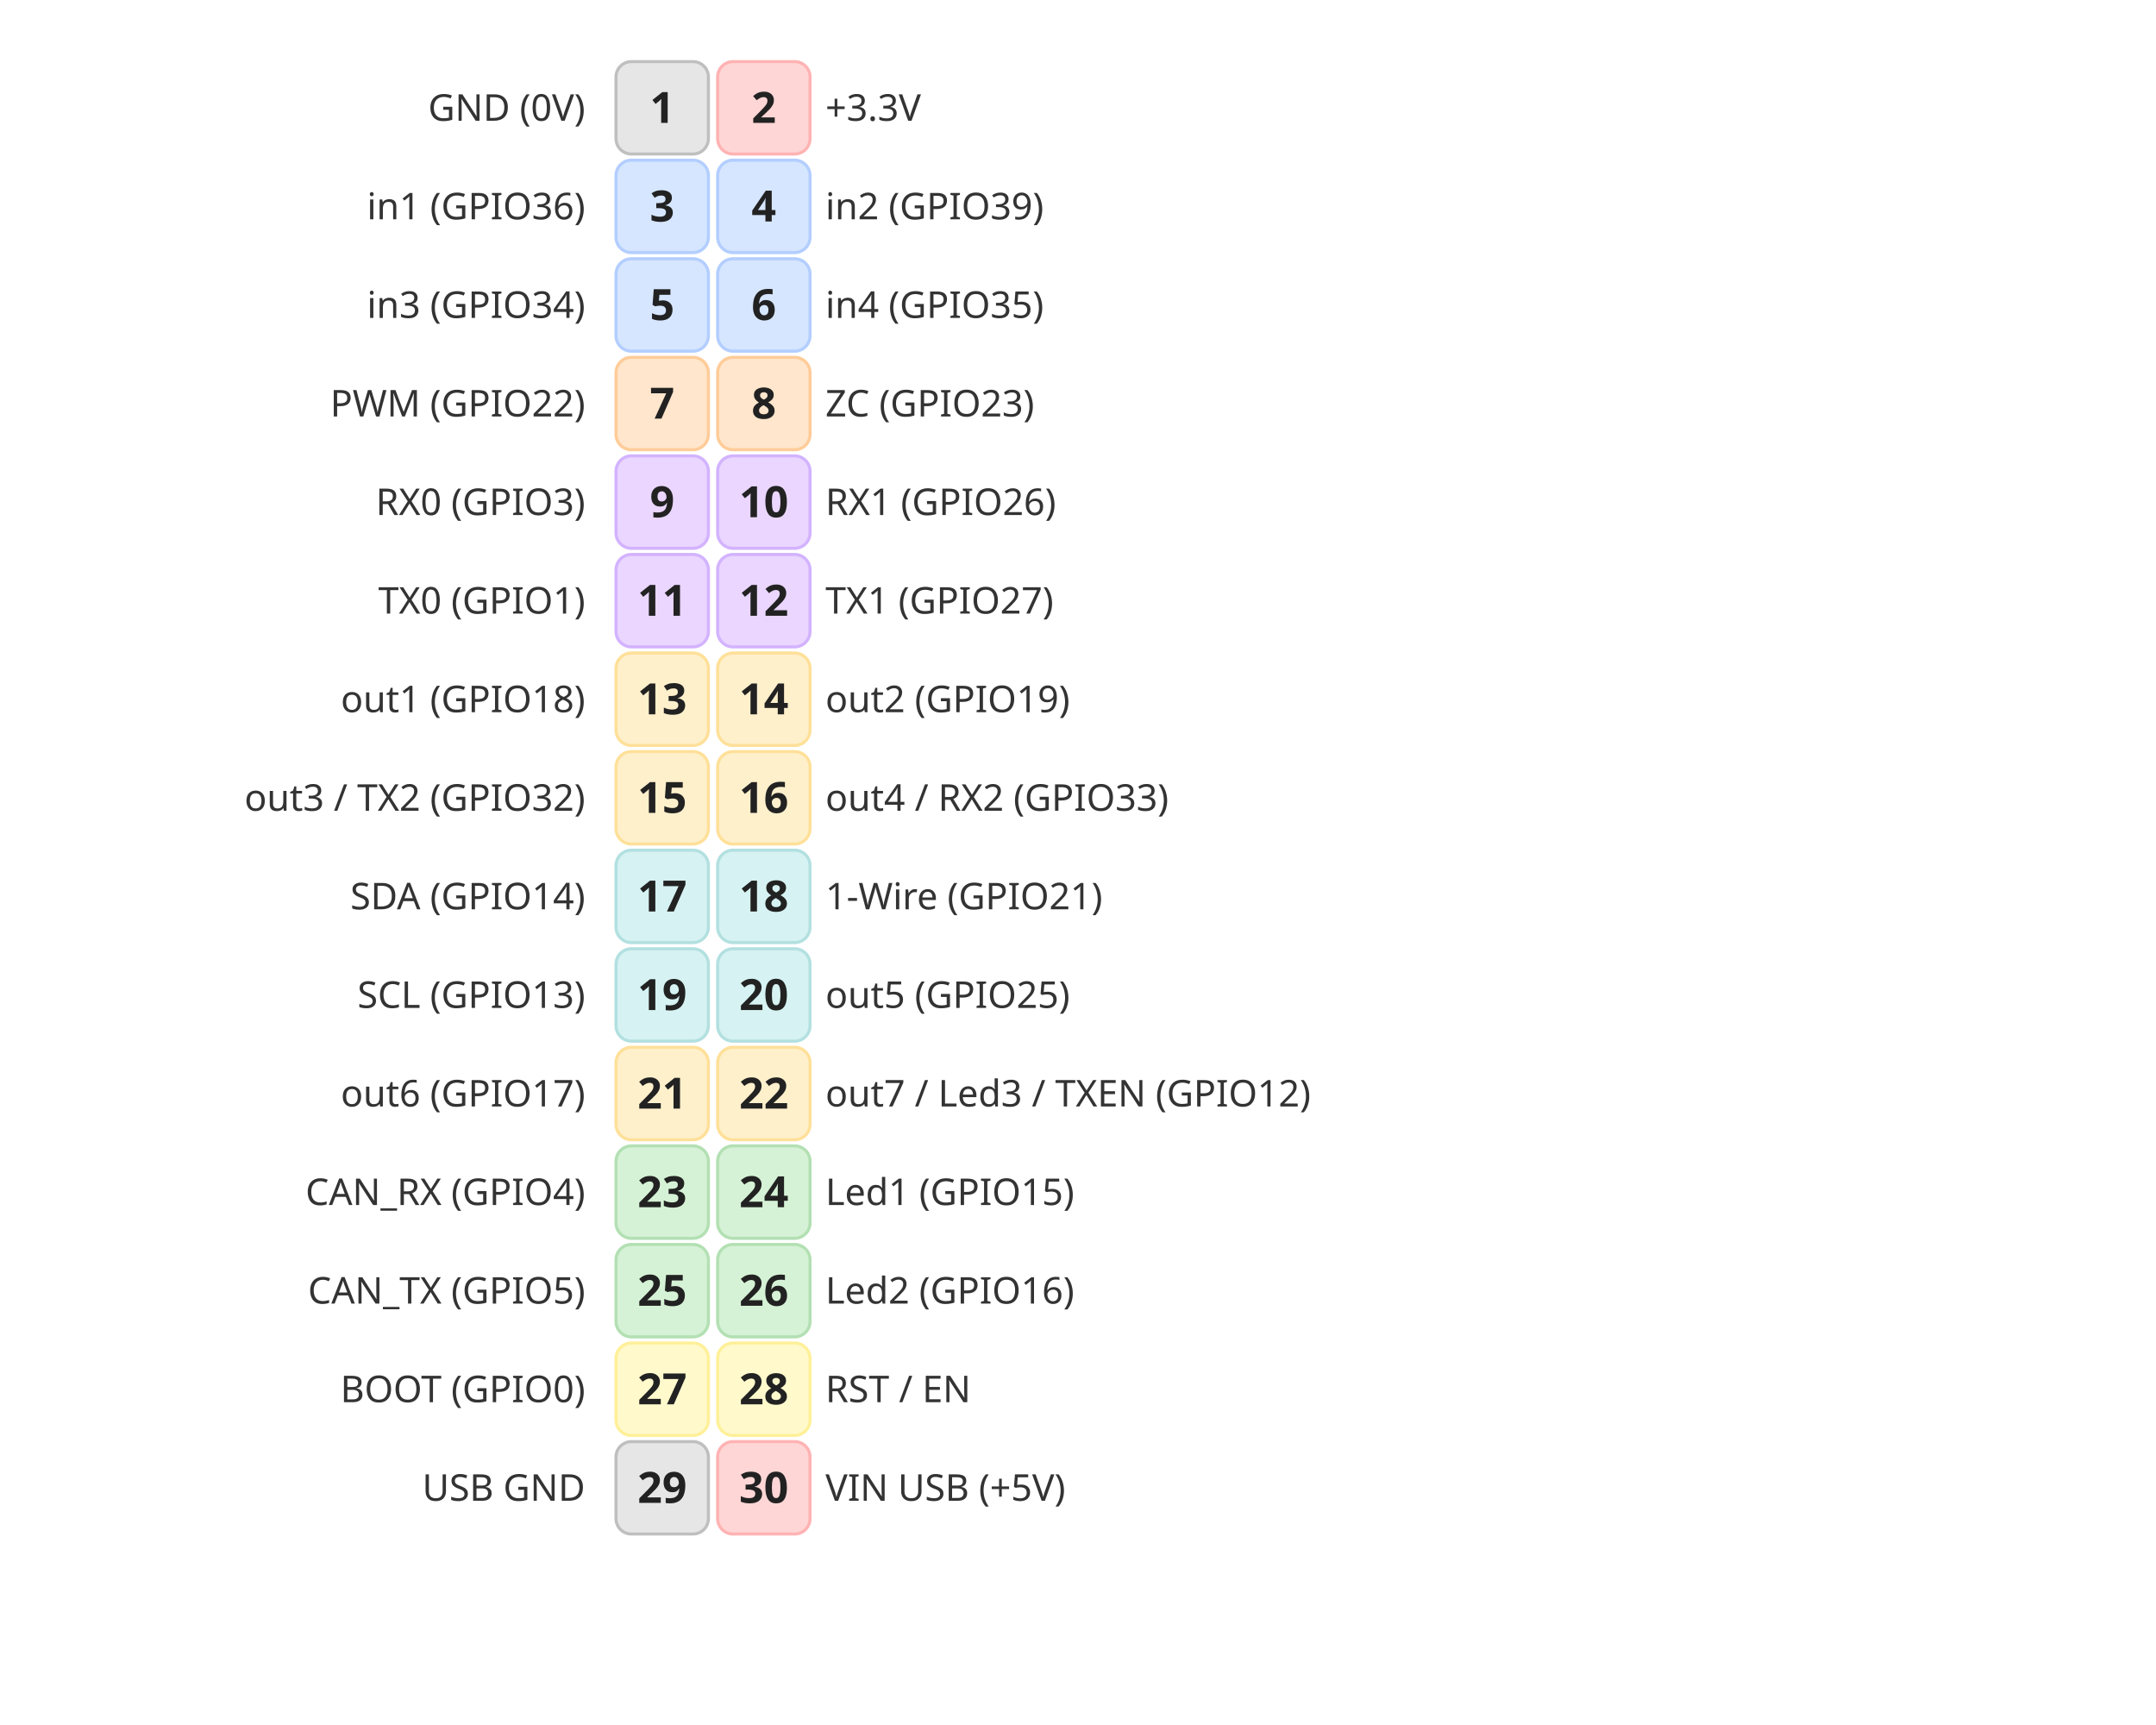
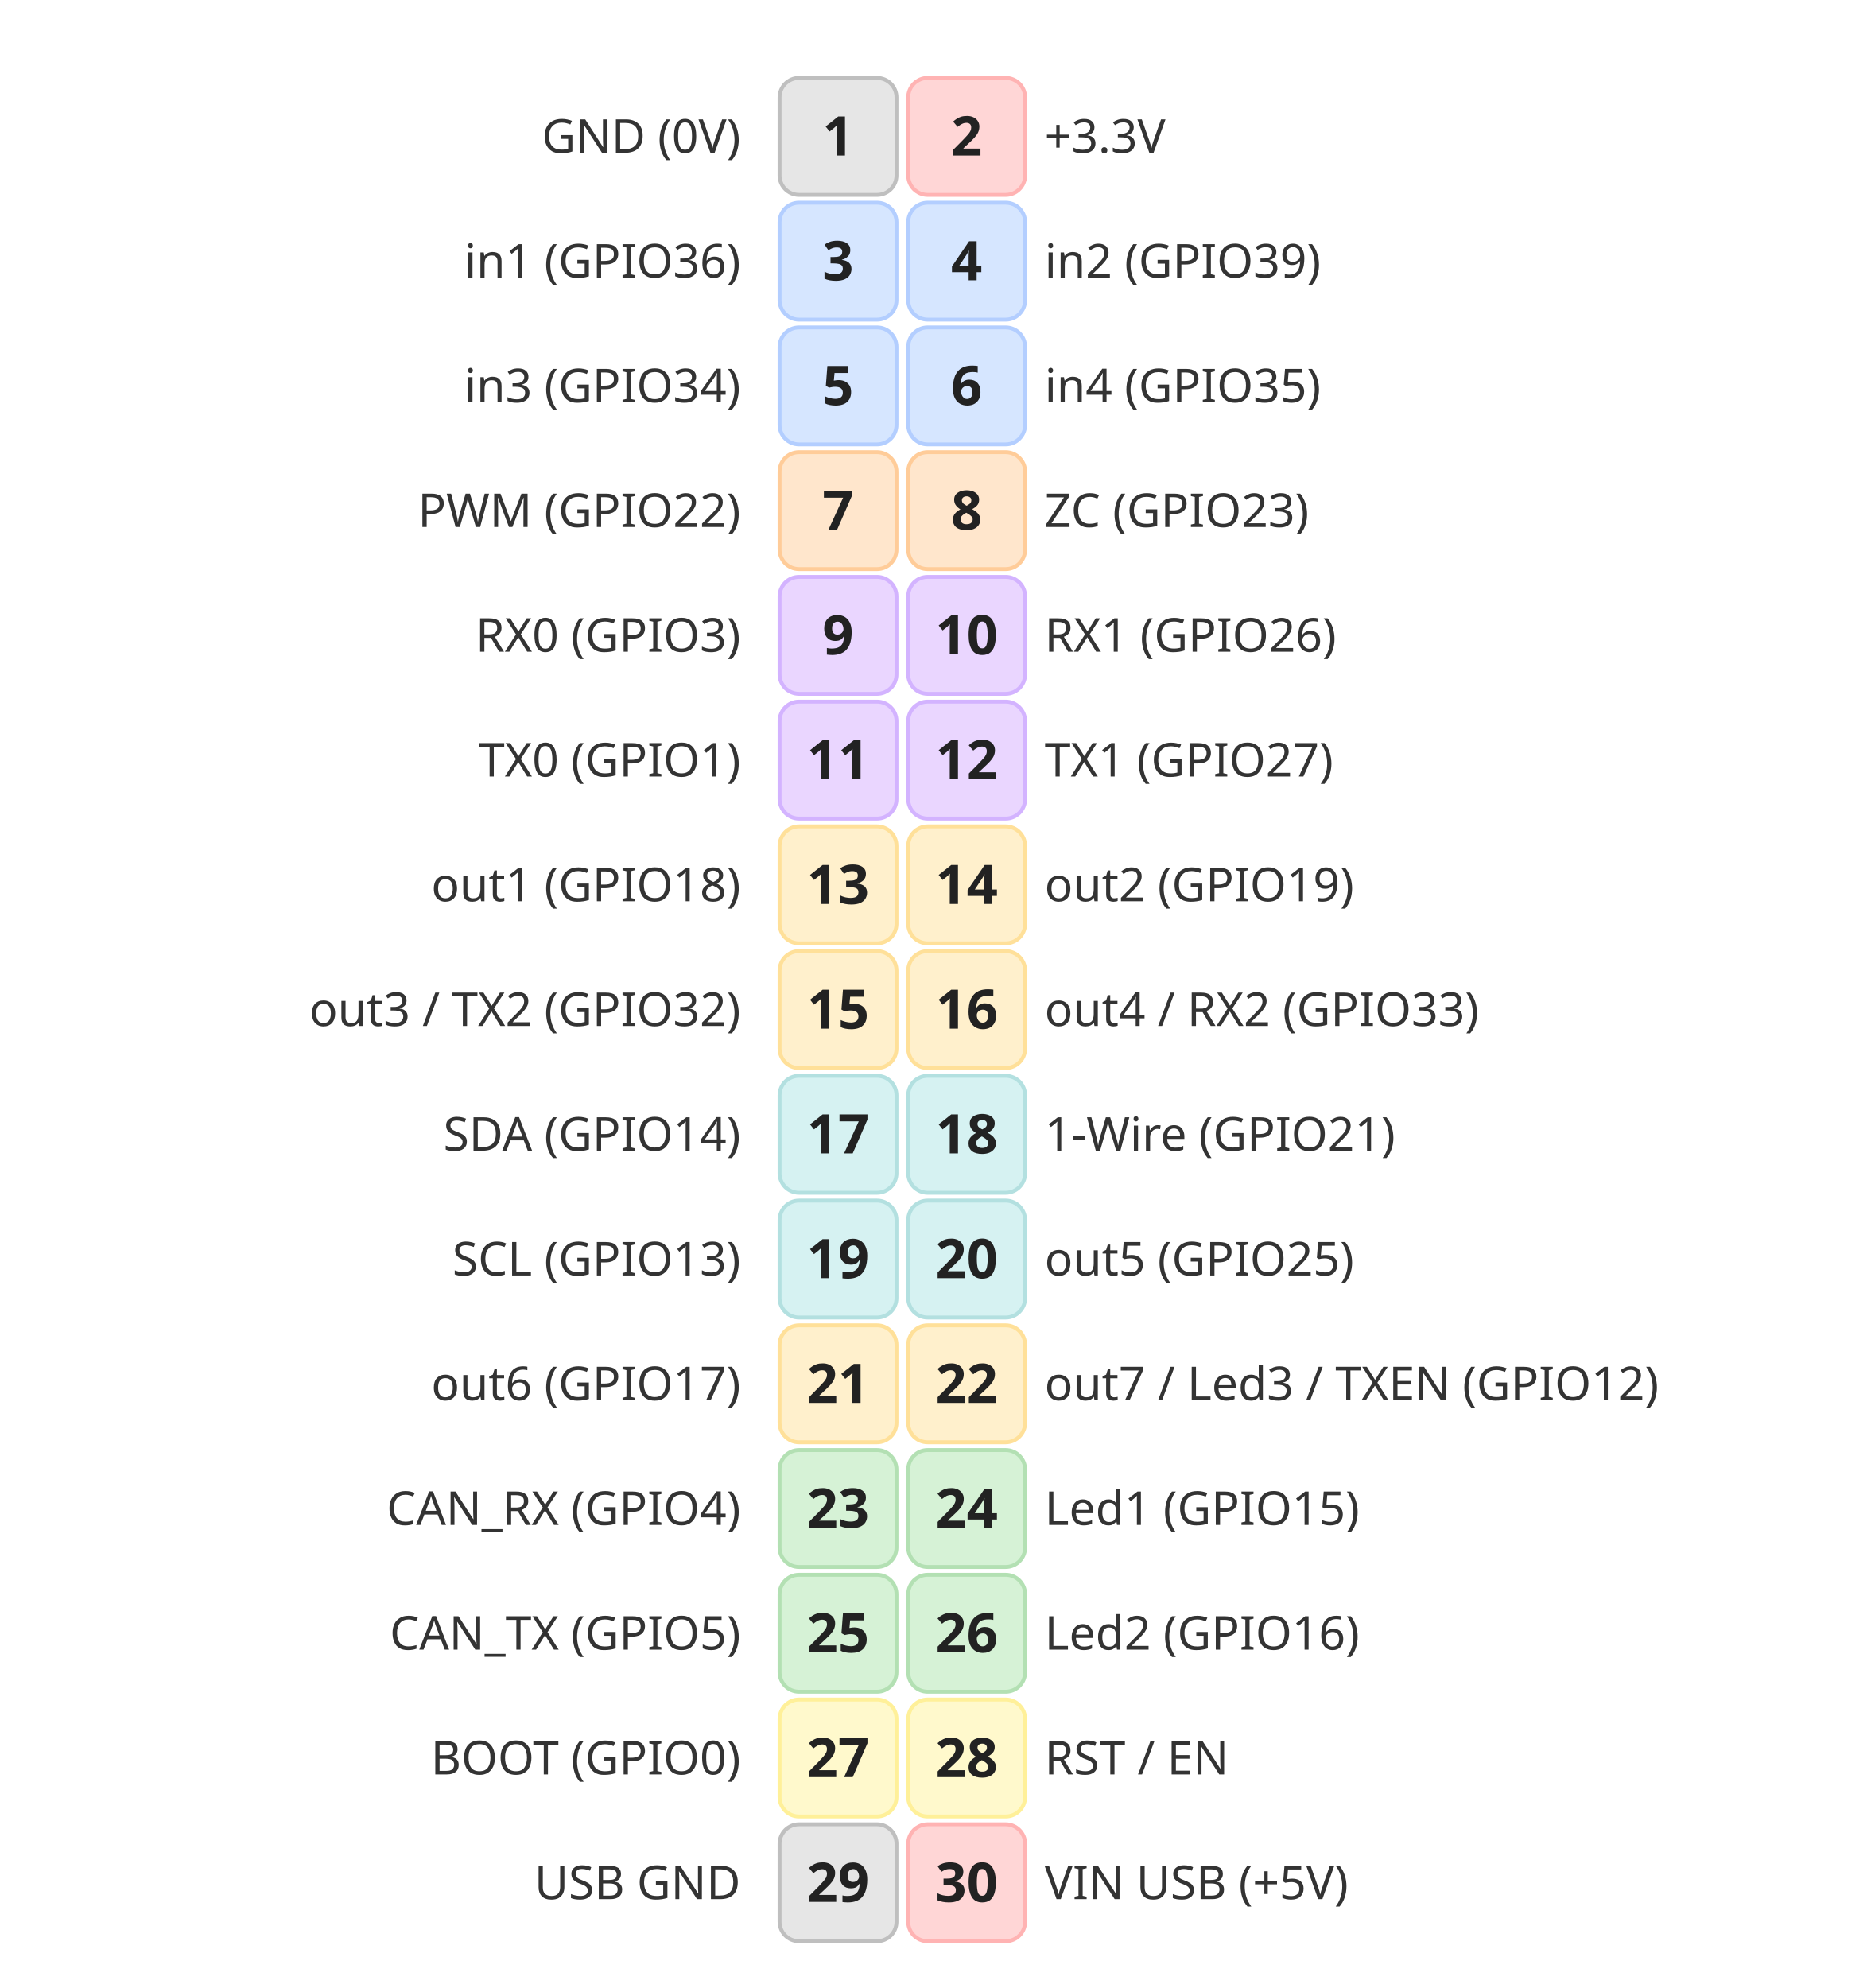
- <svg xmlns="http://www.w3.org/2000/svg" width="700" height="560">
+ <svg xmlns="http://www.w3.org/2000/svg" width="480" height="510">
  <style>
    .num  { font:600 14px sans-serif; fill:#222; text-anchor:middle; }
    .lbl  { font:12px sans-serif; fill:#333; }

    /* Pastel color categories */
    .gnd   { fill:#e6e6e6; stroke:#bfbfbf; rx:5; }
    .vcc   { fill:#ffd6d6; stroke:#ffb3b3; rx:5; }
    .ain   { fill:#d6e6ff; stroke:#b3ceff; rx:5; }
    .uart  { fill:#ead6ff; stroke:#d3b3ff; rx:5; }
    .pwm   { fill:#ffe6cc; stroke:#ffcc99; rx:5; }
    .out   { fill:#fff0cc; stroke:#ffe099; rx:5; }
    .i2c   { fill:#d6f2f2; stroke:#b3e0e0; rx:5; }
    .can   { fill:#d6f2d6; stroke:#b3e0b3; rx:5; }
    .boot  { fill:#fff9cc; stroke:#fff099; rx:5; }
  </style>
  <rect x="200" y="20" width="30" height="30" class="gnd" />
  <text x="215" y="35" dy=".35em" class="num">1</text>
  <text x="190" y="35" dy=".35em" text-anchor="end" class="lbl">GND (0V)</text>
  <rect x="233" y="20" width="30" height="30" class="vcc" />
  <text x="248" y="35" dy=".35em" class="num">2</text>
  <text x="268" y="35" dy=".35em" class="lbl">+3.3V</text>
  <rect x="200" y="52" width="30" height="30" class="ain" />
  <text x="215" y="67" dy=".35em" class="num">3</text>
  <text x="190" y="67" dy=".35em" text-anchor="end" class="lbl">in1 (GPIO36)</text>
  <rect x="233" y="52" width="30" height="30" class="ain" />
  <text x="248" y="67" dy=".35em" class="num">4</text>
  <text x="268" y="67" dy=".35em" class="lbl">in2 (GPIO39)</text>
  <rect x="200" y="84" width="30" height="30" class="ain" />
  <text x="215" y="99" dy=".35em" class="num">5</text>
  <text x="190" y="99" dy=".35em" text-anchor="end" class="lbl">in3 (GPIO34)</text>
  <rect x="233" y="84" width="30" height="30" class="ain" />
  <text x="248" y="99" dy=".35em" class="num">6</text>
  <text x="268" y="99" dy=".35em" class="lbl">in4 (GPIO35)</text>
  <rect x="200" y="116" width="30" height="30" class="pwm" />
  <text x="215" y="131" dy=".35em" class="num">7</text>
  <text x="190" y="131" dy=".35em" text-anchor="end" class="lbl">PWM (GPIO22)</text>
  <rect x="233" y="116" width="30" height="30" class="pwm" />
  <text x="248" y="131" dy=".35em" class="num">8</text>
  <text x="268" y="131" dy=".35em" class="lbl">ZC (GPIO23)</text>
  <rect x="200" y="148" width="30" height="30" class="uart" />
  <text x="215" y="163" dy=".35em" class="num">9</text>
  <text x="190" y="163" dy=".35em" text-anchor="end" class="lbl">RX0 (GPIO3)</text>
  <rect x="233" y="148" width="30" height="30" class="uart" />
  <text x="248" y="163" dy=".35em" class="num">10</text>
  <text x="268" y="163" dy=".35em" class="lbl">RX1 (GPIO26)</text>
  <rect x="200" y="180" width="30" height="30" class="uart" />
  <text x="215" y="195" dy=".35em" class="num">11</text>
  <text x="190" y="195" dy=".35em" text-anchor="end" class="lbl">TX0 (GPIO1)</text>
  <rect x="233" y="180" width="30" height="30" class="uart" />
  <text x="248" y="195" dy=".35em" class="num">12</text>
  <text x="268" y="195" dy=".35em" class="lbl">TX1 (GPIO27)</text>
  <rect x="200" y="212" width="30" height="30" class="out" />
  <text x="215" y="227" dy=".35em" class="num">13</text>
  <text x="190" y="227" dy=".35em" text-anchor="end" class="lbl">out1 (GPIO18)</text>
  <rect x="233" y="212" width="30" height="30" class="out" />
  <text x="248" y="227" dy=".35em" class="num">14</text>
  <text x="268" y="227" dy=".35em" class="lbl">out2 (GPIO19)</text>
  <rect x="200" y="244" width="30" height="30" class="out" />
  <text x="215" y="259" dy=".35em" class="num">15</text>
  <text x="190" y="259" dy=".35em" text-anchor="end" class="lbl">out3 / TX2 (GPIO32)</text>
  <rect x="233" y="244" width="30" height="30" class="out" />
  <text x="248" y="259" dy=".35em" class="num">16</text>
  <text x="268" y="259" dy=".35em" class="lbl">out4 / RX2 (GPIO33)</text>
  <rect x="200" y="276" width="30" height="30" class="i2c" />
  <text x="215" y="291" dy=".35em" class="num">17</text>
  <text x="190" y="291" dy=".35em" text-anchor="end" class="lbl">SDA (GPIO14)</text>
  <rect x="233" y="276" width="30" height="30" class="i2c" />
  <text x="248" y="291" dy=".35em" class="num">18</text>
  <text x="268" y="291" dy=".35em" class="lbl">1-Wire (GPIO21)</text>
  <rect x="200" y="308" width="30" height="30" class="i2c" />
  <text x="215" y="323" dy=".35em" class="num">19</text>
  <text x="190" y="323" dy=".35em" text-anchor="end" class="lbl">SCL (GPIO13)</text>
  <rect x="233" y="308" width="30" height="30" class="i2c" />
  <text x="248" y="323" dy=".35em" class="num">20</text>
  <text x="268" y="323" dy=".35em" class="lbl">out5 (GPIO25)</text>
  <rect x="200" y="340" width="30" height="30" class="out" />
  <text x="215" y="355" dy=".35em" class="num">21</text>
  <text x="190" y="355" dy=".35em" text-anchor="end" class="lbl">out6 (GPIO17)</text>
  <rect x="233" y="340" width="30" height="30" class="out" />
  <text x="248" y="355" dy=".35em" class="num">22</text>
  <text x="268" y="355" dy=".35em" class="lbl">out7 / Led3 / TXEN (GPIO12)</text>
  <rect x="200" y="372" width="30" height="30" class="can" />
  <text x="215" y="387" dy=".35em" class="num">23</text>
  <text x="190" y="387" dy=".35em" text-anchor="end" class="lbl">CAN_RX (GPIO4)</text>
  <rect x="233" y="372" width="30" height="30" class="can" />
  <text x="248" y="387" dy=".35em" class="num">24</text>
  <text x="268" y="387" dy=".35em" class="lbl">Led1 (GPIO15)</text>
  <rect x="200" y="404" width="30" height="30" class="can" />
  <text x="215" y="419" dy=".35em" class="num">25</text>
  <text x="190" y="419" dy=".35em" text-anchor="end" class="lbl">CAN_TX (GPIO5)</text>
  <rect x="233" y="404" width="30" height="30" class="can" />
  <text x="248" y="419" dy=".35em" class="num">26</text>
  <text x="268" y="419" dy=".35em" class="lbl">Led2 (GPIO16)</text>
  <rect x="200" y="436" width="30" height="30" class="boot" />
  <text x="215" y="451" dy=".35em" class="num">27</text>
  <text x="190" y="451" dy=".35em" text-anchor="end" class="lbl">BOOT (GPIO0)</text>
  <rect x="233" y="436" width="30" height="30" class="boot" />
  <text x="248" y="451" dy=".35em" class="num">28</text>
  <text x="268" y="451" dy=".35em" class="lbl">RST / EN</text>
  <rect x="200" y="468" width="30" height="30" class="gnd" />
  <text x="215" y="483" dy=".35em" class="num">29</text>
  <text x="190" y="483" dy=".35em" text-anchor="end" class="lbl">USB GND</text>
  <rect x="233" y="468" width="30" height="30" class="vcc" />
  <text x="248" y="483" dy=".35em" class="num">30</text>
  <text x="268" y="483" dy=".35em" class="lbl">VIN USB (+5V)</text>
</svg>
